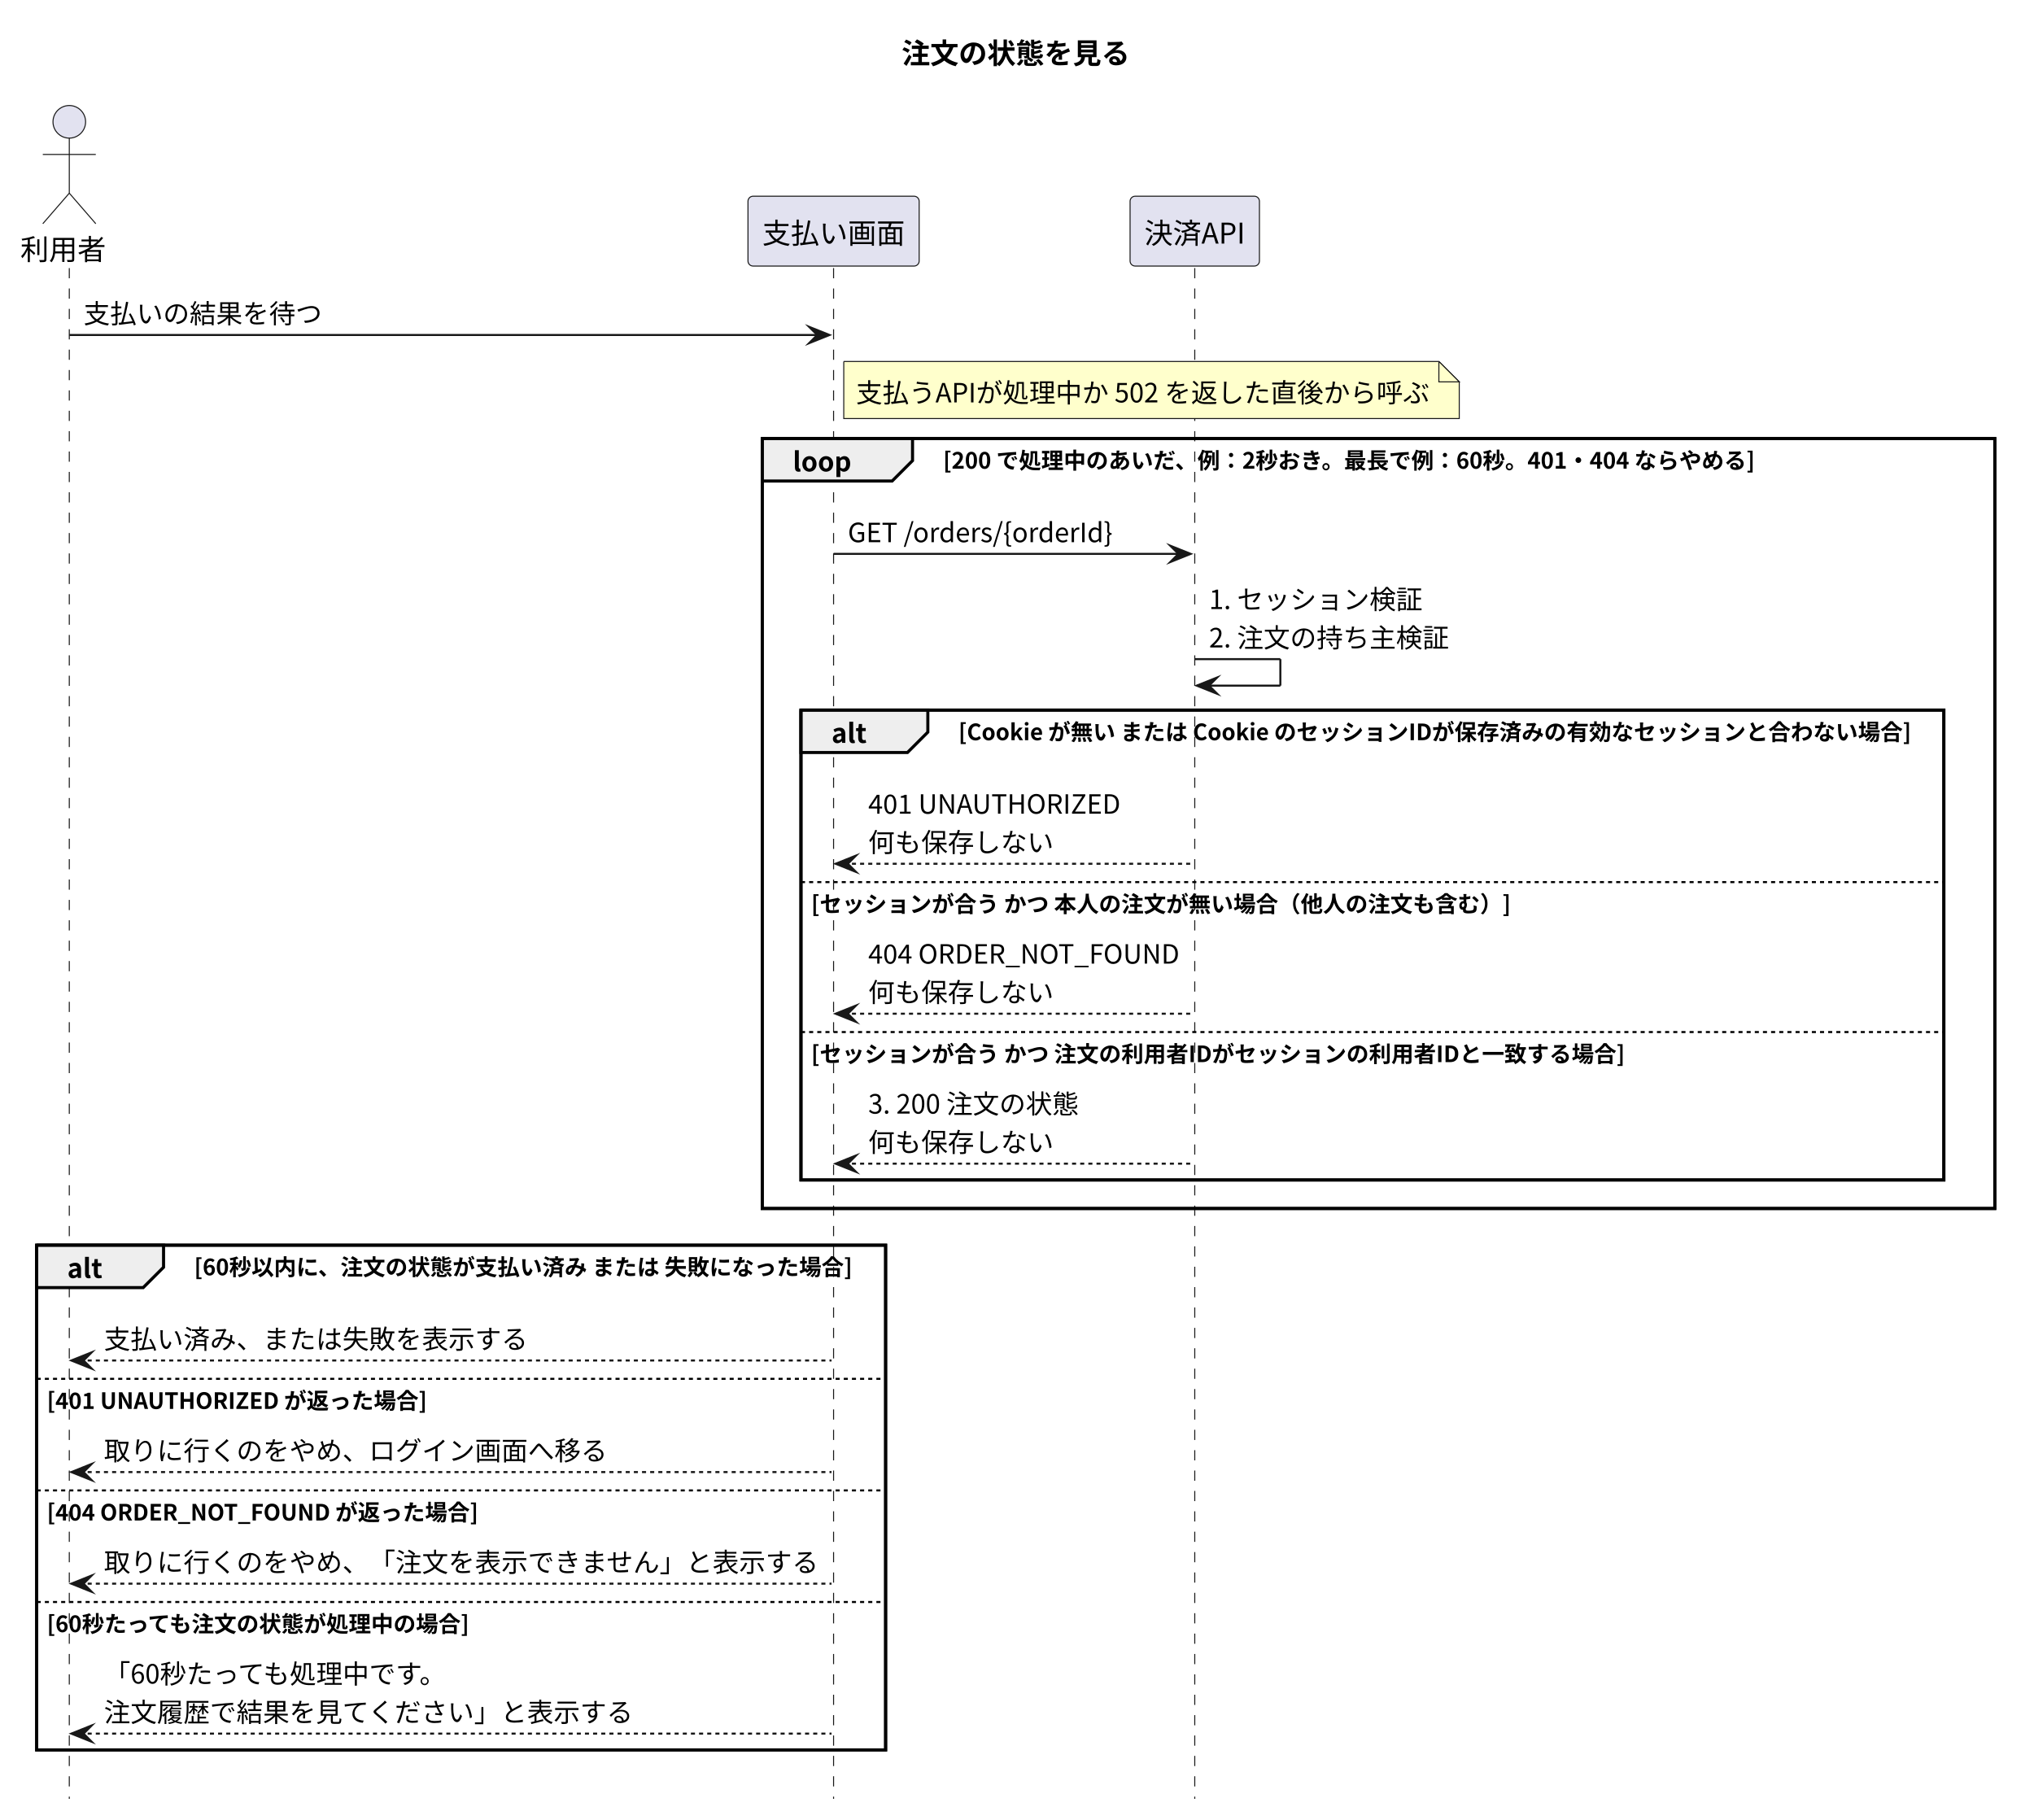
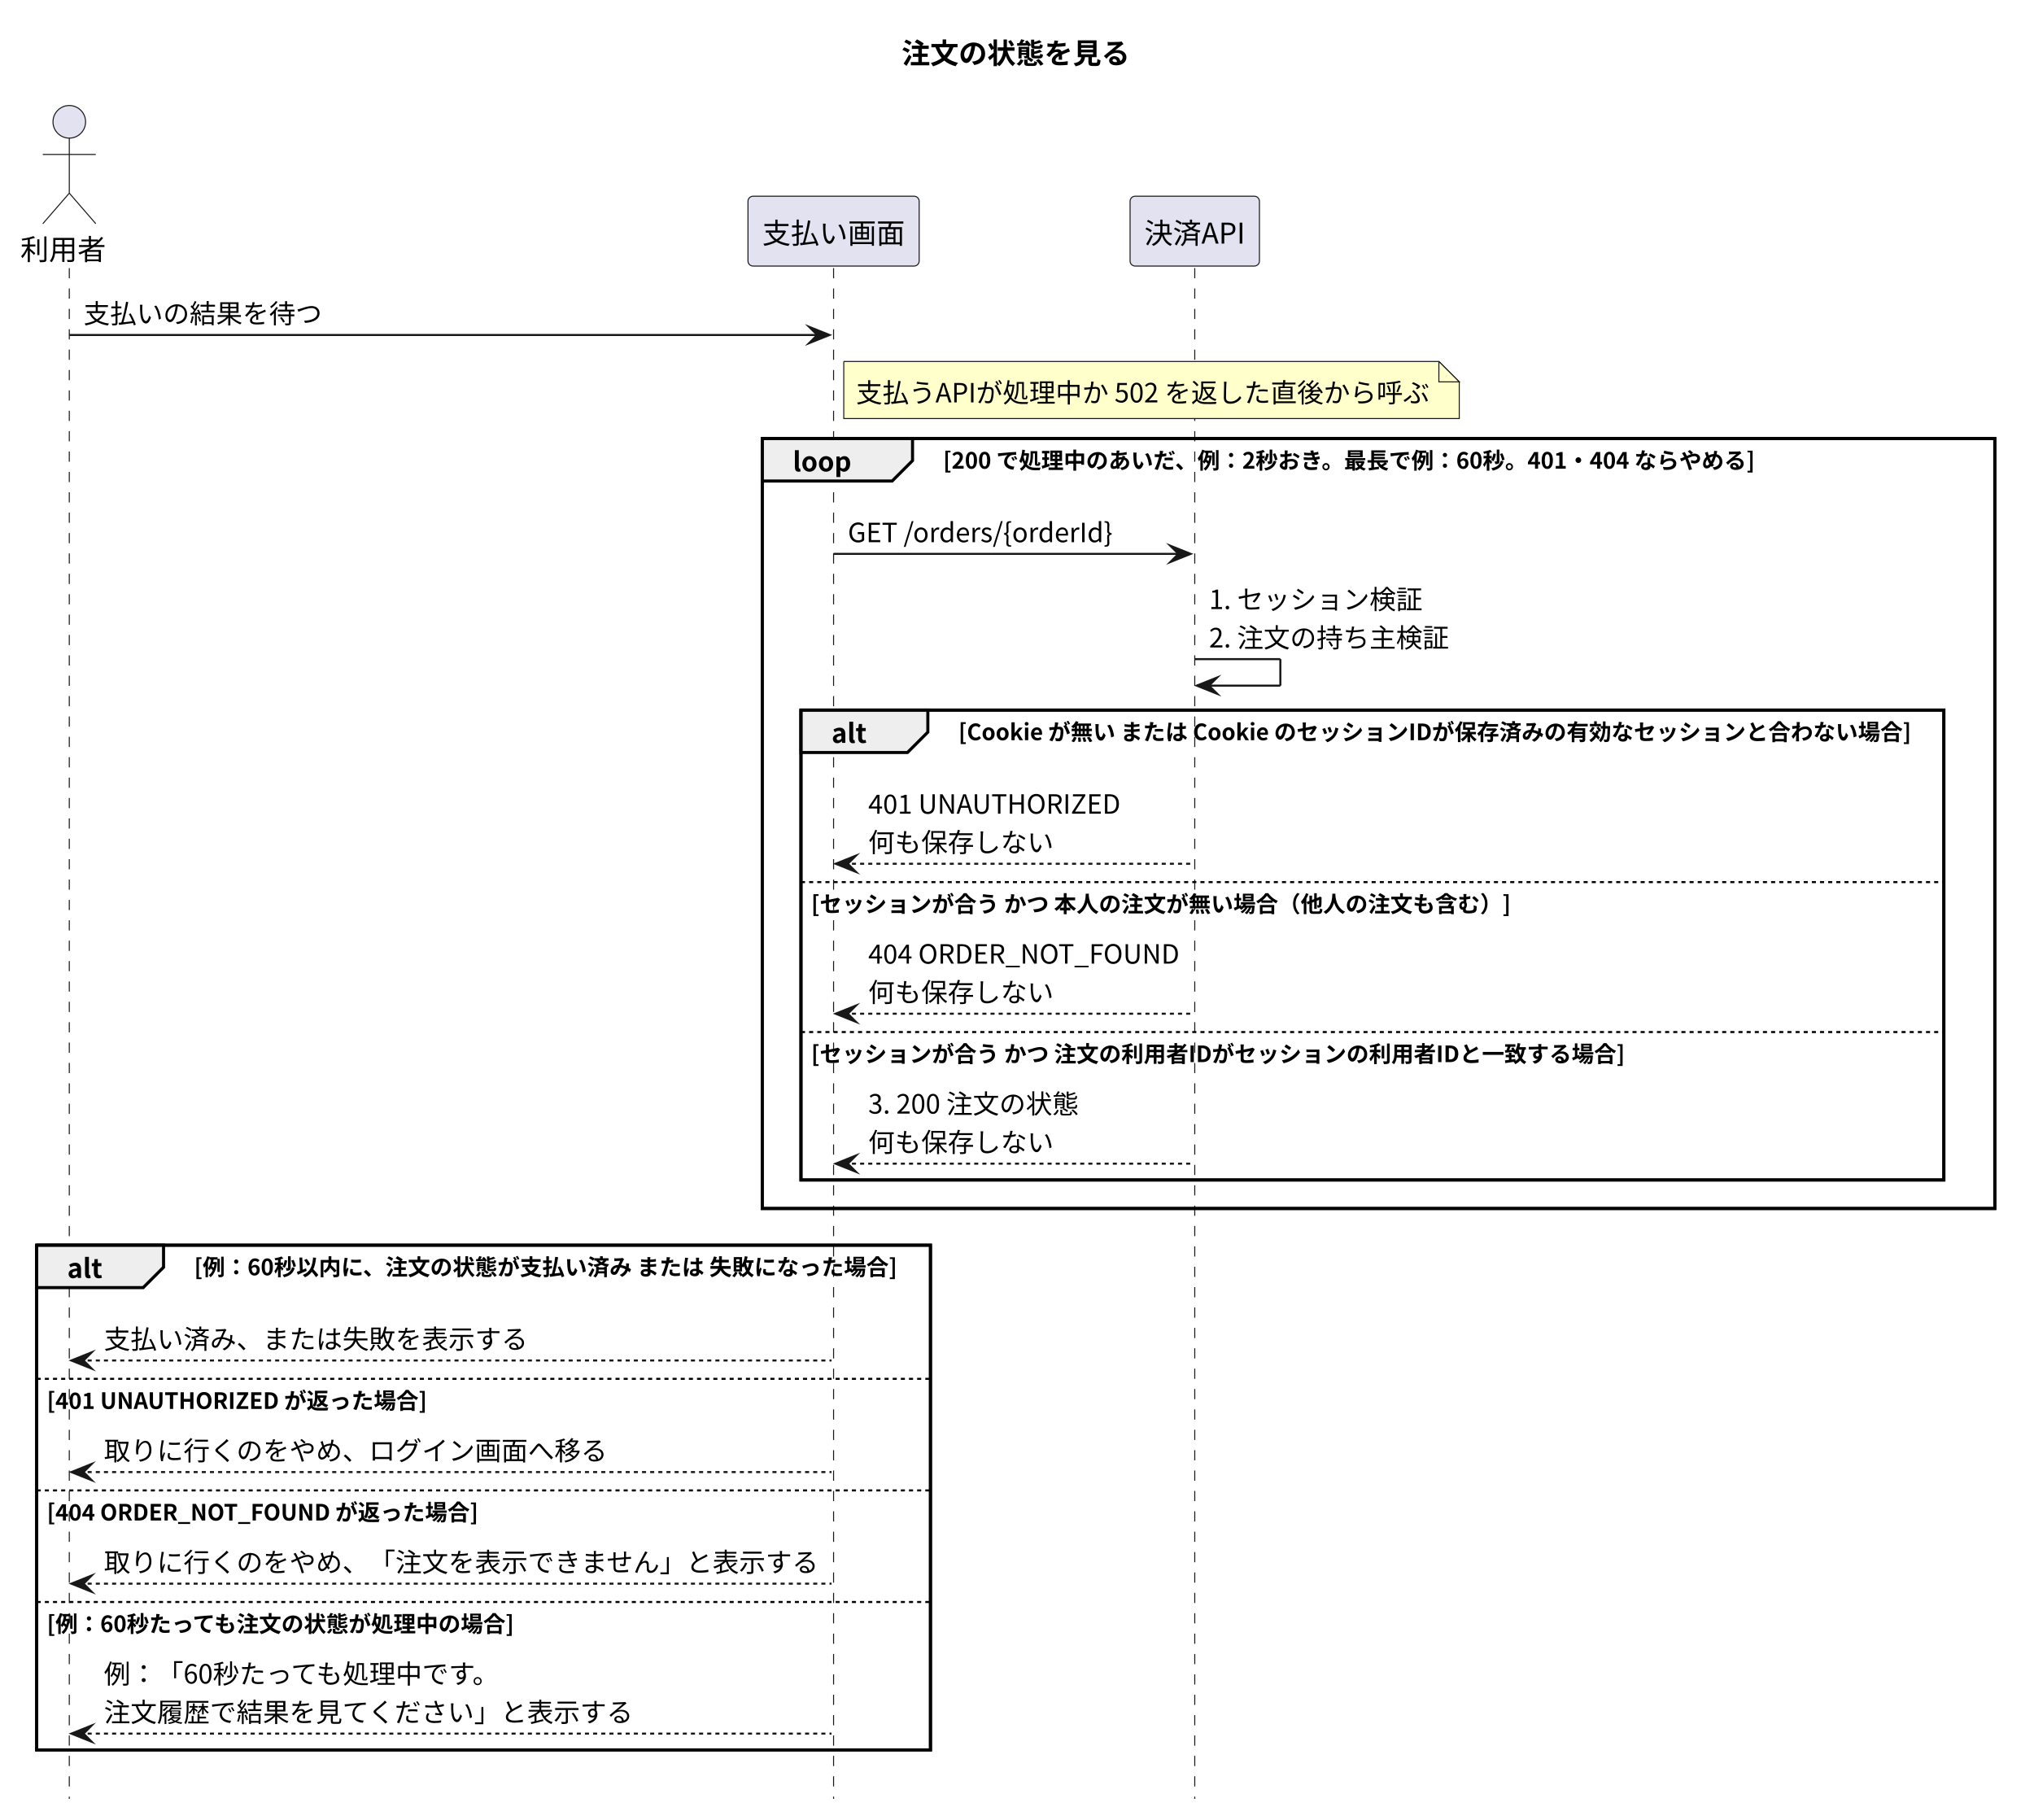
<svg xmlns="http://www.w3.org/2000/svg" version="1.1" data-diagram-type="SEQUENCE" style="width:998px;height:893px;background:#FFFFFF;" width="998px" height="893px" viewBox="0 0 998 893" zoomAndPan="magnify" preserveAspectRatio="none" contentStyleType="text/css">
  <defs />
  <g font-family="sans-serif" lengthAdjust="spacing">
    <g class="title" data-source-line="7">
      <text x="442.385" y="31.24" fill="#000" font-size="14" textLength="112" font-weight="700" font-family="'Noto Sans CJK JP'">注文の状態を見る</text>
    </g>
    <rect x="374" y="215.192" width="604.77" height="377.776" fill="none" style="stroke:#000;stroke-width:1.5;" />
    <rect x="393" y="348.416" width="560.77" height="230.552" fill="none" style="stroke:#000;stroke-width:1.5;" />
-     <rect x="18" y="610.968" width="416.539" height="247.656" fill="none" style="stroke:#000;stroke-width:1.5;" />
+     <rect x="18" y="610.968" width="438.539" height="247.656" fill="none" style="stroke:#000;stroke-width:1.5;" />
    <g class="participant-lifeline" data-qualified-name="User" data-entity-uid="part1" id="part1-lifeline" data-source-line="9">
      <g>
        <rect x="30.5" y="131.544" width="8" height="751.079" fill="#000" fill-opacity="0" />
        <line x1="34" y1="131.544" x2="34" y2="882.623" style="stroke:#181818;stroke-width:0.5;stroke-dasharray:5,5;" />
      </g>
    </g>
    <g class="participant-lifeline" data-qualified-name="Screen" data-entity-uid="part2" id="part2-lifeline" data-source-line="10">
      <g>
        <rect x="405.5" y="131.544" width="8" height="751.079" fill="#000" fill-opacity="0" />
        <line x1="409" y1="131.544" x2="409" y2="882.623" style="stroke:#181818;stroke-width:0.5;stroke-dasharray:5,5;" />
      </g>
    </g>
    <g class="participant-lifeline" data-qualified-name="API" data-entity-uid="part3" id="part3-lifeline" data-source-line="11">
      <g>
        <rect x="582.718" y="131.544" width="8" height="751.079" fill="#000" fill-opacity="0" />
        <line x1="586.218" y1="131.544" x2="586.218" y2="882.623" style="stroke:#181818;stroke-width:0.5;stroke-dasharray:5,5;" />
      </g>
    </g>
    <g class="participant participant-head" data-qualified-name="User" data-entity-uid="part1" id="part1-head" data-source-line="9">
      <text x="10" y="127.512" fill="#000" font-size="14" textLength="42" font-family="'Noto Sans CJK JP'">利用者</text>
      <ellipse cx="34" cy="59.772" rx="8" ry="8" fill="#E2E2F0" style="stroke:#181818;stroke-width:0.5;" />
      <path d="M34,67.772 L34,94.772 M21,75.772 L47,75.772 M34,94.772 L21,109.772 M34,94.772 L47,109.772" style="stroke:#181818;stroke-width:0.5;" fill="none" />
    </g>
    <g class="participant participant-head" data-qualified-name="Screen" data-entity-uid="part2" id="part2-head" data-source-line="10">
      <rect x="367" y="96.272" width="84" height="34.272" fill="#E2E2F0" style="stroke:#181818;stroke-width:0.5;" rx="2.5" ry="2.5" />
      <text x="374" y="119.512" fill="#000" font-size="14" textLength="70" font-family="'Noto Sans CJK JP'">支払い画面</text>
    </g>
    <g class="participant participant-head" data-qualified-name="API" data-entity-uid="part3" id="part3-head" data-source-line="11">
      <rect x="554.48" y="96.272" width="63.476" height="34.272" fill="#E2E2F0" style="stroke:#181818;stroke-width:0.5;" rx="2.5" ry="2.5" />
      <text x="561.48" y="119.512" fill="#000" font-size="14" textLength="49.476" font-family="'Noto Sans CJK JP'">決済API</text>
    </g>
    <g class="message" data-entity-1="part1" data-entity-2="part2" id="msg1" data-source-line="13">
      <polygon points="397,160.368,407,164.368,397,168.368,401,164.368" fill="#181818" style="stroke:#181818;stroke-width:1;stroke-linejoin:miter;stroke-miterlimit:10;" />
      <line x1="34" y1="164.368" x2="403" y2="164.368" style="stroke:#181818;stroke-width:1;" />
      <text x="41" y="158.624" fill="#000" font-size="13" textLength="117" font-family="'Noto Sans CJK JP'">支払いの結果を待つ</text>
    </g>
    <path d="M414,177.368 L414,205.368 L716,205.368 L716,187.368 L706,177.368 L414,177.368" style="stroke:#181818;stroke-width:0.5;" fill="#FFC" />
    <path d="M706,177.368 L706,187.368 L716,187.368 L706,177.368" style="stroke:#181818;stroke-width:0.5;" fill="#FFC" />
    <text x="420" y="197.448" fill="#000" font-size="13" textLength="281.411" font-family="'Noto Sans CJK JP'">支払うAPIが処理中か 502 を返した直後から呼ぶ</text>
    <path d="M374,215.192 L447.743,215.192 L447.743,226.016 L437.743,236.016 L374,236.016 L374,215.192" style="stroke:#000;stroke-width:1.5;" fill="#EEE" />
    <rect x="374" y="215.192" width="604.77" height="377.776" fill="none" style="stroke:#000;stroke-width:1.5;" />
    <text x="389" y="231.272" fill="#000" font-size="13" textLength="28.743" font-weight="700" font-family="'Noto Sans CJK JP'">loop</text>
    <text x="462.743" y="229.952" fill="#000" font-size="11" textLength="399.187" font-weight="700" font-family="'Noto Sans CJK JP'">[200 で処理中のあいだ、例：2秒おき。最長で例：60秒。401・404 ならやめる]</text>
    <g class="message" data-entity-1="part2" data-entity-2="part3" id="msg2" data-source-line="16">
      <polygon points="574.218,267.768,584.218,271.768,574.218,275.768,578.218,271.768" fill="#181818" style="stroke:#181818;stroke-width:1;stroke-linejoin:miter;stroke-miterlimit:10;" />
      <line x1="409" y1="271.768" x2="580.218" y2="271.768" style="stroke:#181818;stroke-width:1;" />
      <text x="416" y="266.024" fill="#000" font-size="13" textLength="130.702" font-family="'Noto Sans CJK JP'">GET /orders/{orderId}</text>
    </g>
    <g class="message" data-entity-1="part3" data-entity-2="part3" id="msg3" data-source-line="17">
      <line x1="586.218" y1="323.416" x2="628.218" y2="323.416" style="stroke:#181818;stroke-width:1;" />
      <line x1="628.218" y1="323.416" x2="628.218" y2="336.416" style="stroke:#181818;stroke-width:1;" />
      <line x1="587.218" y1="336.416" x2="628.218" y2="336.416" style="stroke:#181818;stroke-width:1;" />
      <polygon points="597.218,332.416,587.218,336.416,597.218,340.416,593.218,336.416" fill="#181818" style="stroke:#181818;stroke-width:1;stroke-linejoin:miter;stroke-miterlimit:10;" />
      <text x="593.218" y="298.848" fill="#000" font-size="13" textLength="104.741" font-family="'Noto Sans CJK JP'">1. セッション検証</text>
      <text x="593.218" y="317.672" fill="#000" font-size="13" textLength="117.741" font-family="'Noto Sans CJK JP'">2. 注文の持ち主検証</text>
    </g>
    <path d="M393,348.416 L455.251,348.416 L455.251,359.24 L445.251,369.24 L393,369.24 L393,348.416" style="stroke:#000;stroke-width:1.5;" fill="#EEE" />
    <rect x="393" y="348.416" width="560.77" height="230.552" fill="none" style="stroke:#000;stroke-width:1.5;" />
    <text x="408" y="364.496" fill="#000" font-size="13" textLength="17.251" font-weight="700" font-family="'Noto Sans CJK JP'">alt</text>
    <text x="470.251" y="363.176" fill="#000" font-size="11" textLength="467.519" font-weight="700" font-family="'Noto Sans CJK JP'">[Cookie が無い または Cookie のセッションIDが保存済みの有効なセッションと合わない場合]</text>
    <g class="message" data-entity-1="part3" data-entity-2="part2" id="msg4" data-source-line="19">
      <polygon points="420,419.816,410,423.816,420,427.816,416,423.816" fill="#181818" style="stroke:#181818;stroke-width:1;stroke-linejoin:miter;stroke-miterlimit:10;" />
      <line x1="414" y1="423.816" x2="585.218" y2="423.816" style="stroke:#181818;stroke-width:1;stroke-dasharray:2,2;" />
      <text x="426" y="399.248" fill="#000" font-size="13" textLength="124.007" font-family="'Noto Sans CJK JP'">401 UNAUTHORIZED</text>
      <text x="426" y="418.072" fill="#000" font-size="13" textLength="91" font-family="'Noto Sans CJK JP'">何も保存しない</text>
    </g>
    <line x1="393" y1="432.816" x2="953.77" y2="432.816" style="stroke:#000;stroke-width:1;stroke-dasharray:2,2;" />
    <text x="398" y="447.576" fill="#000" font-size="11" textLength="343.308" font-weight="700" font-family="'Noto Sans CJK JP'">[セッションが合う かつ 本人の注文が無い場合（他人の注文も含む）]</text>
    <g class="message" data-entity-1="part3" data-entity-2="part2" id="msg5" data-source-line="21">
      <polygon points="420,493.392,410,497.392,420,501.392,416,497.392" fill="#181818" style="stroke:#181818;stroke-width:1;stroke-linejoin:miter;stroke-miterlimit:10;" />
      <line x1="414" y1="497.392" x2="585.218" y2="497.392" style="stroke:#181818;stroke-width:1;stroke-dasharray:2,2;" />
      <text x="426" y="472.824" fill="#000" font-size="13" textLength="153.218" font-family="'Noto Sans CJK JP'">404 ORDER_NOT_FOUND</text>
      <text x="426" y="491.648" fill="#000" font-size="13" textLength="91" font-family="'Noto Sans CJK JP'">何も保存しない</text>
    </g>
    <line x1="393" y1="506.392" x2="953.77" y2="506.392" style="stroke:#000;stroke-width:1;stroke-dasharray:2,2;" />
    <text x="398" y="521.152" fill="#000" font-size="11" textLength="399.275" font-weight="700" font-family="'Noto Sans CJK JP'">[セッションが合う かつ 注文の利用者IDがセッションの利用者IDと一致する場合]</text>
    <g class="message" data-entity-1="part3" data-entity-2="part2" id="msg6" data-source-line="23">
      <polygon points="420,566.968,410,570.968,420,574.968,416,570.968" fill="#181818" style="stroke:#181818;stroke-width:1;stroke-linejoin:miter;stroke-miterlimit:10;" />
      <line x1="414" y1="570.968" x2="585.218" y2="570.968" style="stroke:#181818;stroke-width:1;stroke-dasharray:2,2;" />
      <text x="426" y="546.4" fill="#000" font-size="13" textLength="103.298" font-family="'Noto Sans CJK JP'">3. 200 注文の状態</text>
      <text x="426" y="565.224" fill="#000" font-size="13" textLength="91" font-family="'Noto Sans CJK JP'">何も保存しない</text>
    </g>
    <path d="M18,610.968 L80.251,610.968 L80.251,621.792 L70.251,631.792 L18,631.792 L18,610.968" style="stroke:#000;stroke-width:1.5;" fill="#EEE" />
-     <rect x="18" y="610.968" width="416.539" height="247.656" fill="none" style="stroke:#000;stroke-width:1.5;" />
+     <rect x="18" y="610.968" width="438.539" height="247.656" fill="none" style="stroke:#000;stroke-width:1.5;" />
    <text x="33" y="627.048" fill="#000" font-size="13" textLength="17.251" font-weight="700" font-family="'Noto Sans CJK JP'">alt</text>
-     <text x="95.251" y="625.727" fill="#000" font-size="11" textLength="323.288" font-weight="700" font-family="'Noto Sans CJK JP'">[60秒以内に、注文の状態が支払い済み または 失敗になった場合]</text>
+     <text x="95.251" y="625.727" fill="#000" font-size="11" textLength="345.288" font-weight="700" font-family="'Noto Sans CJK JP'">[例：60秒以内に、注文の状態が支払い済み または 失敗になった場合]</text>
    <g class="message" data-entity-1="part2" data-entity-2="part1" id="msg7" data-source-line="27">
      <polygon points="45,663.543,35,667.543,45,671.543,41,667.543" fill="#181818" style="stroke:#181818;stroke-width:1;stroke-linejoin:miter;stroke-miterlimit:10;" />
      <line x1="39" y1="667.543" x2="408" y2="667.543" style="stroke:#181818;stroke-width:1;stroke-dasharray:2,2;" />
      <text x="51" y="661.799" fill="#000" font-size="13" textLength="208" font-family="'Noto Sans CJK JP'">支払い済み、または失敗を表示する</text>
    </g>
-     <line x1="18" y1="676.543" x2="434.539" y2="676.543" style="stroke:#000;stroke-width:1;stroke-dasharray:2,2;" />
+     <line x1="18" y1="676.543" x2="456.539" y2="676.543" style="stroke:#000;stroke-width:1;stroke-dasharray:2,2;" />
    <text x="23" y="691.303" fill="#000" font-size="11" textLength="186.691" font-weight="700" font-family="'Noto Sans CJK JP'">[401 UNAUTHORIZED が返った場合]</text>
    <g class="message" data-entity-1="part2" data-entity-2="part1" id="msg8" data-source-line="29">
      <polygon points="45,718.295,35,722.295,45,726.295,41,722.295" fill="#181818" style="stroke:#181818;stroke-width:1;stroke-linejoin:miter;stroke-miterlimit:10;" />
      <line x1="39" y1="722.295" x2="408" y2="722.295" style="stroke:#181818;stroke-width:1;stroke-dasharray:2,2;" />
      <text x="51" y="716.551" fill="#000" font-size="13" textLength="247" font-family="'Noto Sans CJK JP'">取りに行くのをやめ、ログイン画面へ移る</text>
    </g>
-     <line x1="18" y1="731.295" x2="434.539" y2="731.295" style="stroke:#000;stroke-width:1;stroke-dasharray:2,2;" />
+     <line x1="18" y1="731.295" x2="456.539" y2="731.295" style="stroke:#000;stroke-width:1;stroke-dasharray:2,2;" />
    <text x="23" y="746.055" fill="#000" font-size="11" textLength="212.155" font-weight="700" font-family="'Noto Sans CJK JP'">[404 ORDER_NOT_FOUND が返った場合]</text>
    <g class="message" data-entity-1="part2" data-entity-2="part1" id="msg9" data-source-line="31">
      <polygon points="45,773.047,35,777.047,45,781.047,41,777.047" fill="#181818" style="stroke:#181818;stroke-width:1;stroke-linejoin:miter;stroke-miterlimit:10;" />
      <line x1="39" y1="777.047" x2="408" y2="777.047" style="stroke:#181818;stroke-width:1;stroke-dasharray:2,2;" />
      <text x="51" y="771.303" fill="#000" font-size="13" textLength="351" font-family="'Noto Sans CJK JP'">取りに行くのをやめ、「注文を表示できません」と表示する</text>
    </g>
-     <line x1="18" y1="786.047" x2="434.539" y2="786.047" style="stroke:#000;stroke-width:1;stroke-dasharray:2,2;" />
-     <text x="23" y="800.807" fill="#000" font-size="11" textLength="208.295" font-weight="700" font-family="'Noto Sans CJK JP'">[60秒たっても注文の状態が処理中の場合]</text>
+     <line x1="18" y1="786.047" x2="456.539" y2="786.047" style="stroke:#000;stroke-width:1;stroke-dasharray:2,2;" />
+     <text x="23" y="800.807" fill="#000" font-size="11" textLength="230.294" font-weight="700" font-family="'Noto Sans CJK JP'">[例：60秒たっても注文の状態が処理中の場合]</text>
    <g class="message" data-entity-1="part2" data-entity-2="part1" id="msg10" data-source-line="33">
      <polygon points="45,846.623,35,850.623,45,854.623,41,850.623" fill="#181818" style="stroke:#181818;stroke-width:1;stroke-linejoin:miter;stroke-miterlimit:10;" />
      <line x1="39" y1="850.623" x2="408" y2="850.623" style="stroke:#181818;stroke-width:1;stroke-dasharray:2,2;" />
-       <text x="51" y="826.055" fill="#000" font-size="13" textLength="170.43" font-family="'Noto Sans CJK JP'">「60秒たっても処理中です。</text>
+       <text x="51" y="826.055" fill="#000" font-size="13" textLength="196.43" font-family="'Noto Sans CJK JP'">例：「60秒たっても処理中です。</text>
      <text x="51" y="844.879" fill="#000" font-size="13" textLength="260" font-family="'Noto Sans CJK JP'">注文履歴で結果を見てください」と表示する</text>
    </g>
  </g>
</svg>
